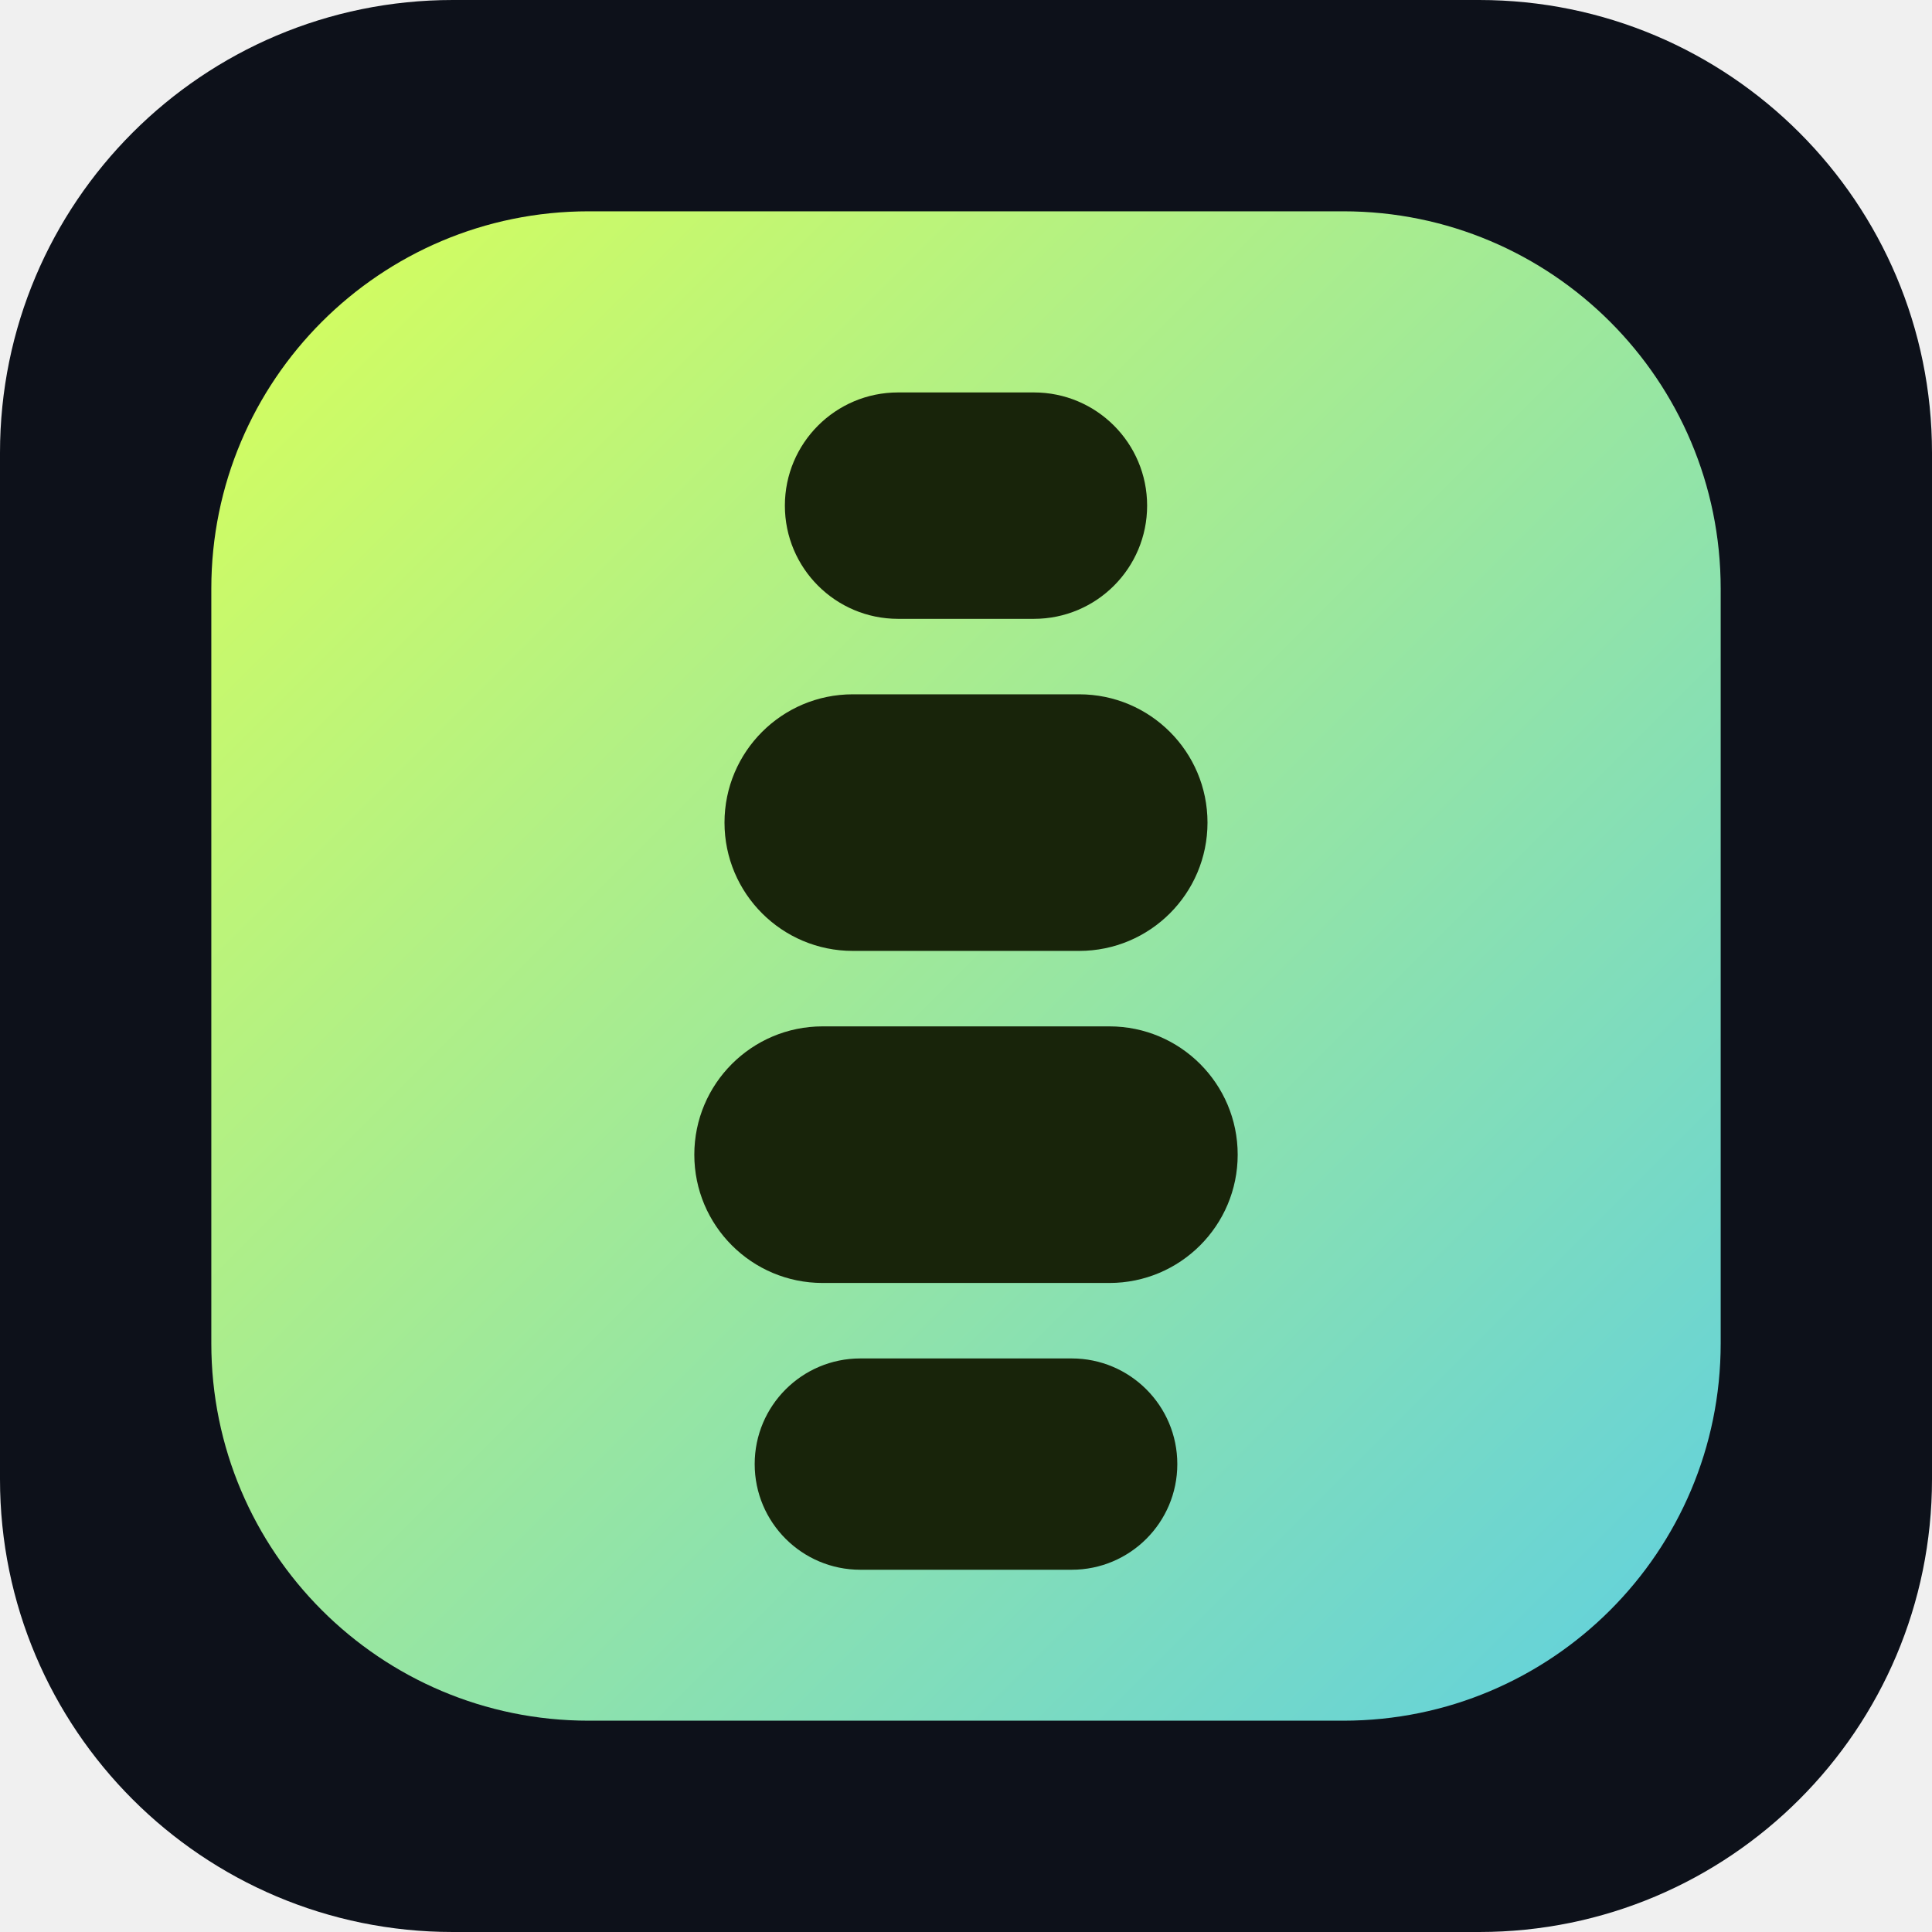
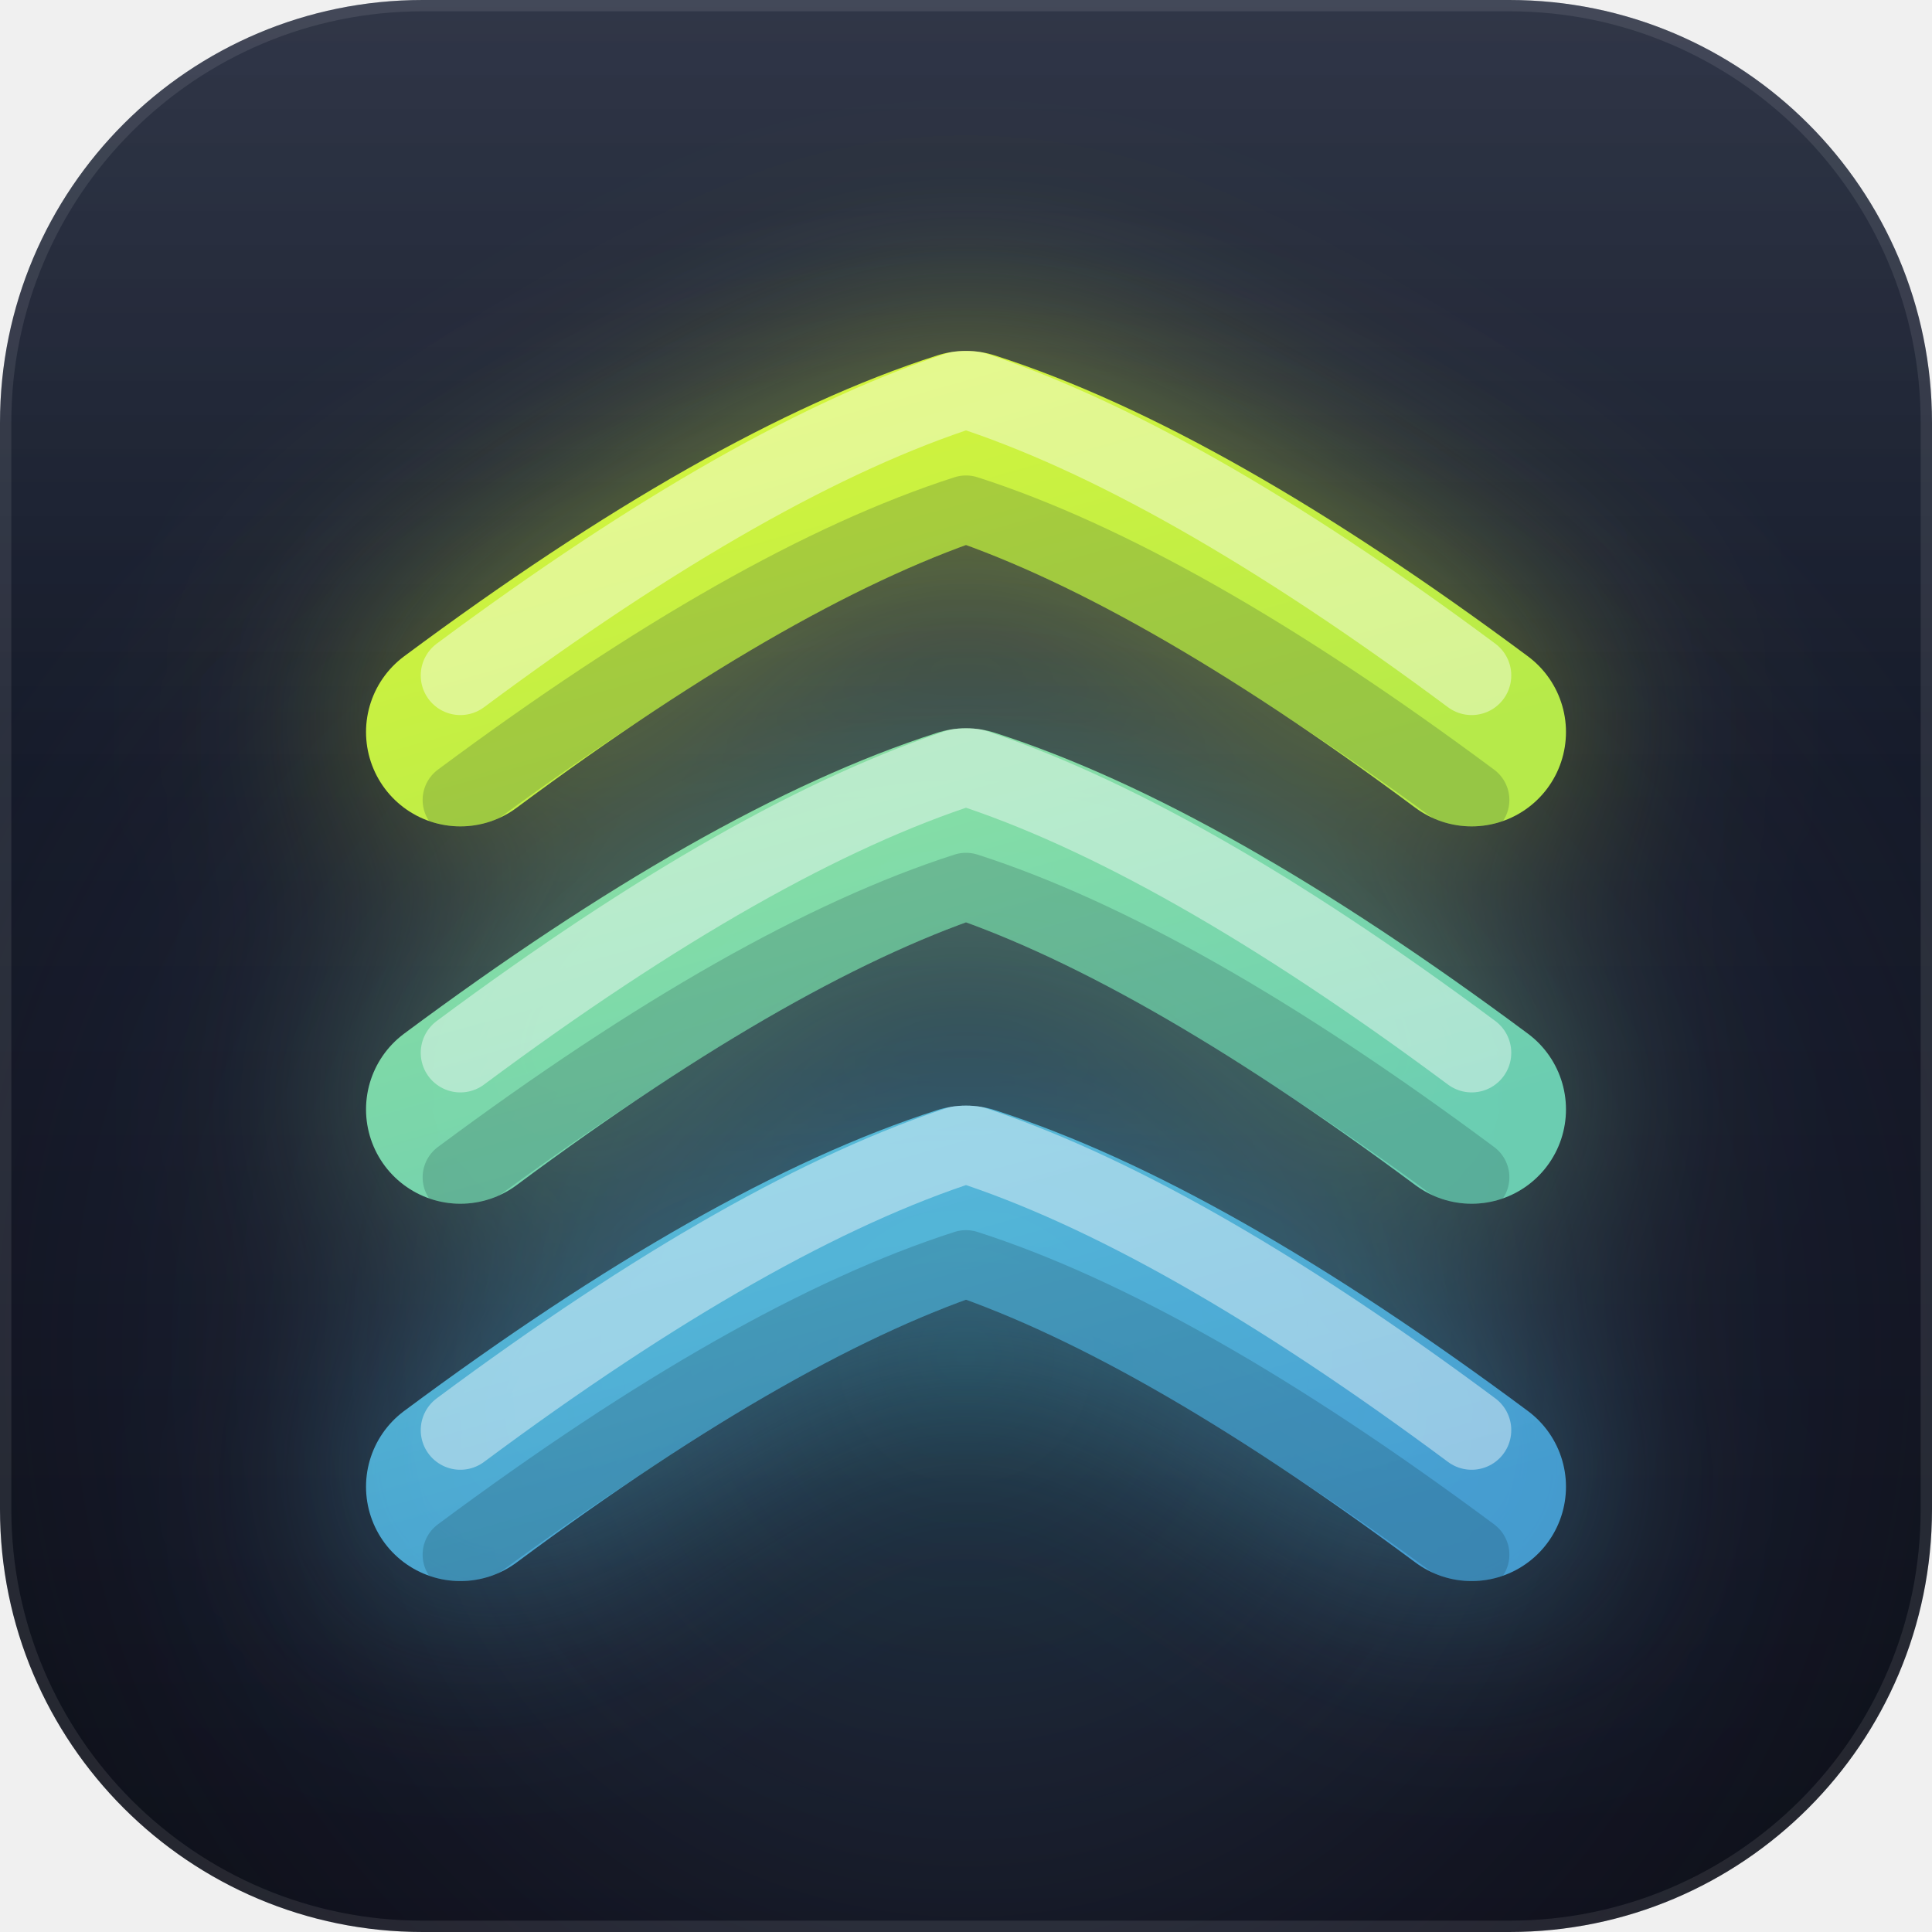
- <svg xmlns="http://www.w3.org/2000/svg" viewBox="0 0 512 512">
+ <svg xmlns="http://www.w3.org/2000/svg" viewBox="0 0 512 512" width="512" height="512">
  <defs>
-     <linearGradient id="g" x1="0" y1="0" x2="1" y2="1">
-       <stop offset="0" stop-color="#d8ff5a" />
-       <stop offset="1" stop-color="#5fd0e0" />
+     <linearGradient id="bbg" x1="0" y1="0" x2="0" y2="1">
+       <stop offset="0" stop-color="#1c2336" />
+       <stop offset="1" stop-color="#090c14" />
+     </linearGradient>
+     <radialGradient id="bamb" cx="0.5" cy="0.7" r="0.6">
+       <stop offset="0" stop-color="#5cc8e6" stop-opacity="0.20" />
+       <stop offset="0.6" stop-color="#a99cf0" stop-opacity="0.06" />
+       <stop offset="1" stop-color="#a99cf0" stop-opacity="0" />
+     </radialGradient>
+     <linearGradient id="bsheen" x1="0" y1="0" x2="0" y2="1">
+       <stop offset="0" stop-color="#fff" stop-opacity="0.09" />
+       <stop offset="0.4" stop-color="#fff" stop-opacity="0" />
+     </linearGradient>
+     <filter id="bglow" x="-40%" y="-40%" width="180%" height="180%">
+       <feGaussianBlur stdDeviation="30.0" />
+     </filter>
+     <mask id="bm2" maskUnits="userSpaceOnUse" x="0" y="0" width="512" height="512">
+       <path d="M122 394Q200 336 256 318Q312 336 390 394" fill="none" stroke="#fff" stroke-width="50" stroke-linecap="round" stroke-linejoin="round" />
+     </mask>
+     <linearGradient id="bg2" x1="0" y1="0" x2="1" y2="1">
+       <stop offset="0" stop-color="#5cc8e6" />
+       <stop offset="1" stop-color="#4aa9e0" />
+     </linearGradient>
+     <mask id="bm1" maskUnits="userSpaceOnUse" x="0" y="0" width="512" height="512">
+       <path d="M122 294Q200 236 256 218Q312 236 390 294" fill="none" stroke="#fff" stroke-width="50" stroke-linecap="round" stroke-linejoin="round" />
+     </mask>
+     <linearGradient id="bg1" x1="0" y1="0" x2="1" y2="1">
+       <stop offset="0" stop-color="#8fe8a8" />
+       <stop offset="1" stop-color="#6fd6b8" />
+     </linearGradient>
+     <mask id="bm0" maskUnits="userSpaceOnUse" x="0" y="0" width="512" height="512">
+       <path d="M122 194Q200 136 256 118Q312 136 390 194" fill="none" stroke="#fff" stroke-width="50" stroke-linecap="round" stroke-linejoin="round" />
+     </mask>
+     <linearGradient id="bg0" x1="0" y1="0" x2="1" y2="1">
+       <stop offset="0" stop-color="#d4f53c" />
+       <stop offset="1" stop-color="#b6ea4a" />
    </linearGradient>
  </defs>
-   <rect width="512" height="512" rx="120" fill="#0d111a" />
-   <rect x="56" y="56" width="400" height="400" rx="100" fill="url(#g)" />
-   <g fill="#18240a">
-     <rect x="208" y="104" width="96" height="60" rx="30" />
-     <rect x="192" y="184" width="128" height="68" rx="34" />
-     <rect x="184" y="272" width="144" height="68" rx="34" />
-     <rect x="200" y="360" width="112" height="56" rx="28" />
+   <rect width="512" height="512" rx="112" fill="url(#bbg)" />
+   <rect width="512" height="512" rx="112" fill="url(#bamb)" />
+   <rect width="512" height="512" rx="112" fill="url(#bsheen)" />
+   <rect x="1.5" y="1.5" width="509" height="509" rx="110.5" fill="none" stroke="#fff" stroke-opacity="0.09" stroke-width="3" />
+   <g filter="url(#bglow)" opacity="0.5">
+     <path d="M122 194Q200 136 256 118Q312 136 390 194" fill="none" stroke="#d4f53c" stroke-width="50" stroke-linecap="round" stroke-linejoin="round" />
+     <path d="M122 294Q200 236 256 218Q312 236 390 294" fill="none" stroke="#8fe8a8" stroke-width="50" stroke-linecap="round" stroke-linejoin="round" />
+     <path d="M122 394Q200 336 256 318Q312 336 390 394" fill="none" stroke="#5cc8e6" stroke-width="50" stroke-linecap="round" stroke-linejoin="round" />
+   </g>
+   <path d="M122 394Q200 336 256 318Q312 336 390 394" fill="none" stroke="url(#bg2)" stroke-width="50" stroke-linecap="round" stroke-linejoin="round" opacity="0.88" />
+   <g mask="url(#bm2)">
+     <path d="M122 394Q200 336 256 318Q312 336 390 394" fill="none" stroke="#fff" stroke-width="21.0" stroke-linecap="round" stroke-linejoin="round" transform="translate(0 -15.0)" opacity="0.42" />
+     <path d="M122 394Q200 336 256 318Q312 336 390 394" fill="none" stroke="#06222e" stroke-width="20.0" stroke-linecap="round" stroke-linejoin="round" transform="translate(0 18.0)" opacity="0.18" />
+   </g>
+   <path d="M122 294Q200 236 256 218Q312 236 390 294" fill="none" stroke="url(#bg1)" stroke-width="50" stroke-linecap="round" stroke-linejoin="round" opacity="0.94" />
+   <g mask="url(#bm1)">
+     <path d="M122 294Q200 236 256 218Q312 236 390 294" fill="none" stroke="#fff" stroke-width="21.0" stroke-linecap="round" stroke-linejoin="round" transform="translate(0 -15.0)" opacity="0.42" />
+     <path d="M122 294Q200 236 256 218Q312 236 390 294" fill="none" stroke="#06222e" stroke-width="20.0" stroke-linecap="round" stroke-linejoin="round" transform="translate(0 18.0)" opacity="0.18" />
+   </g>
+   <path d="M122 194Q200 136 256 118Q312 136 390 194" fill="none" stroke="url(#bg0)" stroke-width="50" stroke-linecap="round" stroke-linejoin="round" />
+   <g mask="url(#bm0)">
+     <path d="M122 194Q200 136 256 118Q312 136 390 194" fill="none" stroke="#fff" stroke-width="21.0" stroke-linecap="round" stroke-linejoin="round" transform="translate(0 -15.0)" opacity="0.42" />
+     <path d="M122 194Q200 136 256 118Q312 136 390 194" fill="none" stroke="#06222e" stroke-width="20.0" stroke-linecap="round" stroke-linejoin="round" transform="translate(0 18.0)" opacity="0.18" />
  </g>
</svg>
